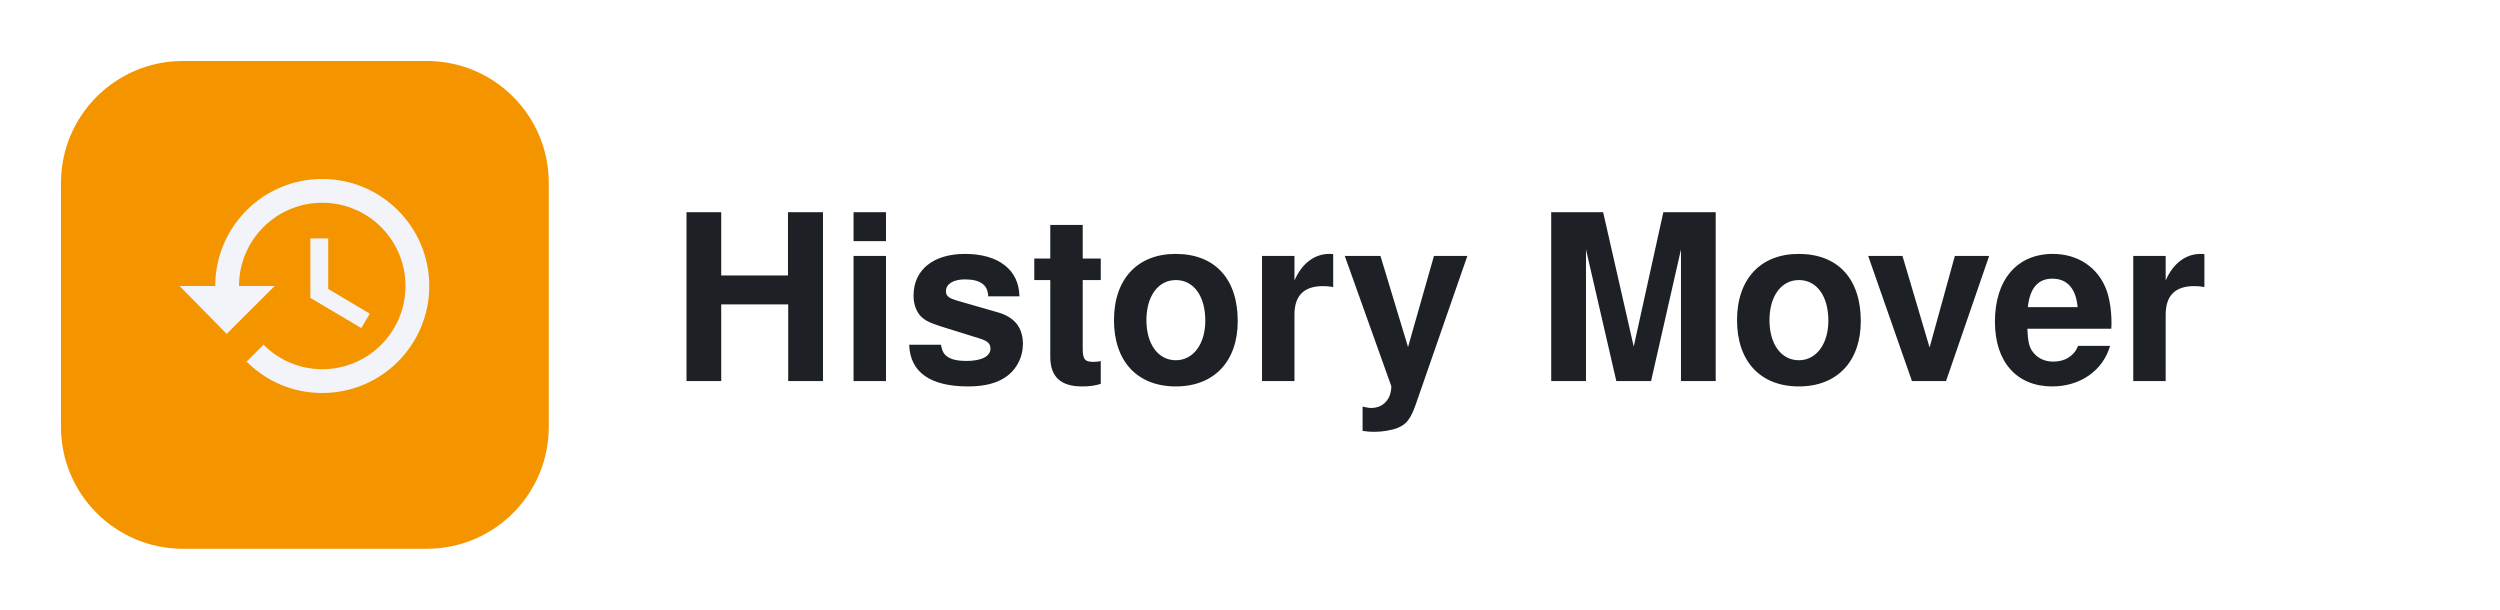
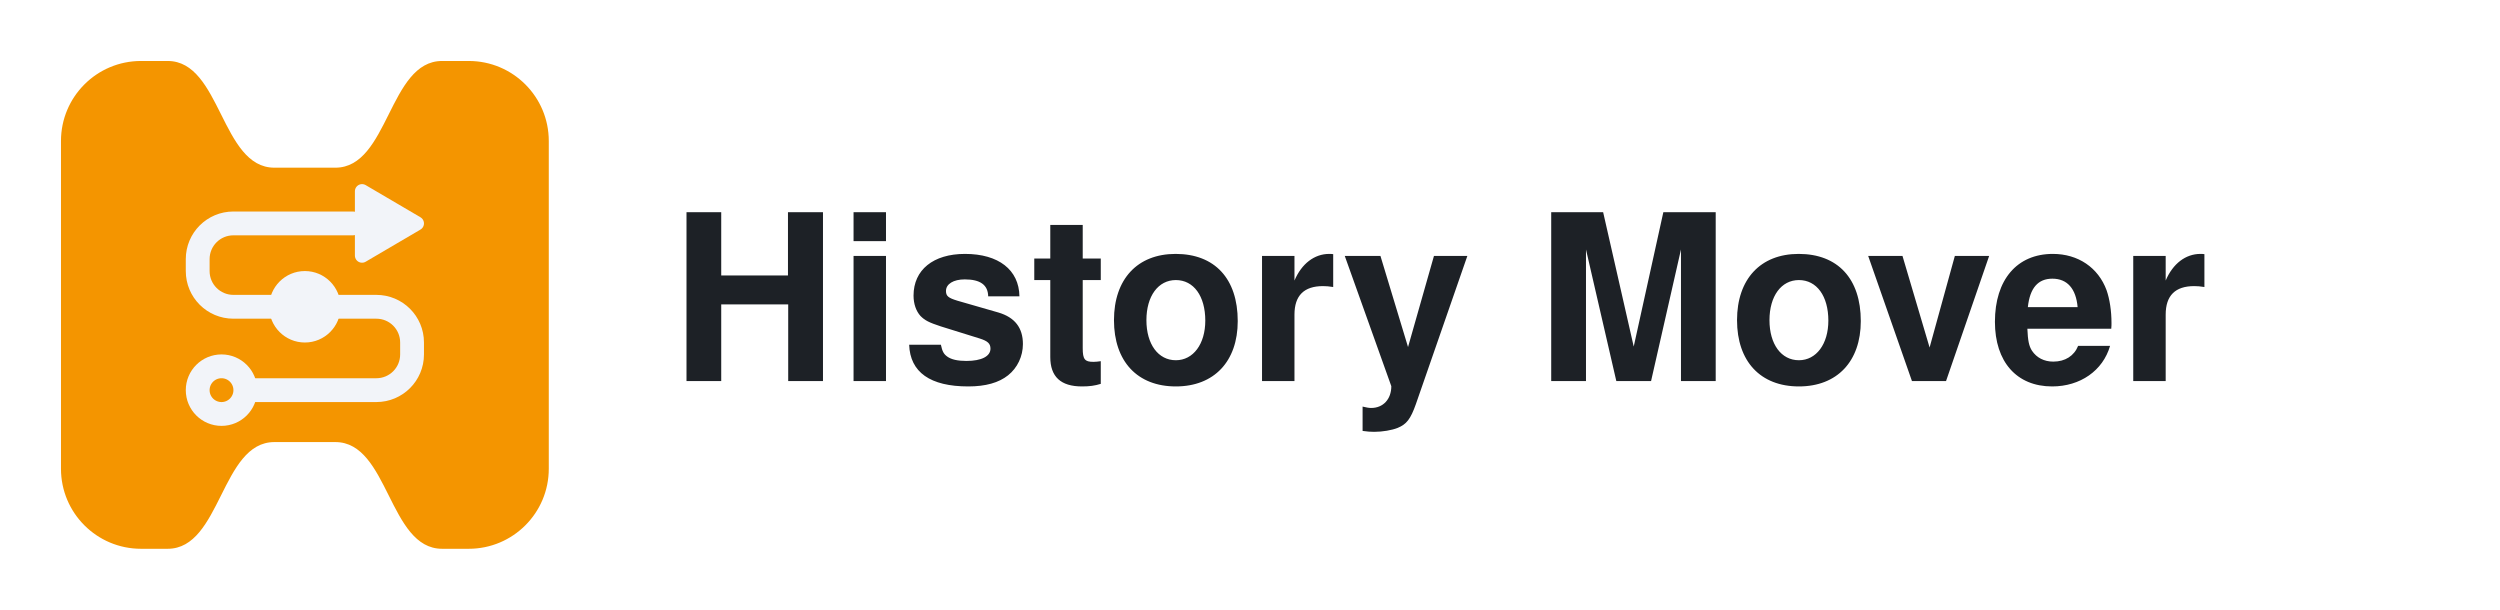
<svg xmlns="http://www.w3.org/2000/svg" width="820" height="200" viewBox="0 0 820 200">
-   <rect x="20" y="20" width="160" height="160" rx="40" fill="#F49500" />
-   <path transform="translate(55 47) scale(3.9)" fill="#F2F4F9" d="M13.5,8H12V13L16.28,15.54L17,14.33L13.5,12.25V8M13,3A9,9 0 0,0 4,12H1L4.96,16.03L9,12H6A7,7 0 0,1 13,5A7,7 0 0,1 20,12A7,7 0 0,1 13,19C11.07,19 9.32,18.21 8.06,16.94L6.64,18.36C8.27,20 10.5,21 13,21A9,9 0 0,0 22,12A9,9 0 0,0 13,3Z" />
+   <g transform="translate(20 20) scale(0.625)">
+     <path fill="#F49500" d="M42 0H56C84 0 84 56 112 56H144C172 56 172 0 200 0H214A42 42 0 0 1 256 42V214A42 42 0 0 1 214 256H200C172 256 172 200 144 200H112C84 200 84 256 56 256H42A42 42 0 0 1 0 214V42A42 42 0 0 1 42 0Z" />
+     <g transform="translate(53 54) scale(6.25)" stroke="#F2F4F9" fill="none" stroke-width="2">
+       <circle cx="5" cy="19" r="2" />
+       <path d="M7.8 19H18C19.66 19 21 17.66 21 16V15C21 13.34 19.66 12 18 12H6C4.34 12 3 10.66 3 9V8C3 6.34 4.34 5 6 5H16" stroke-linecap="round" />
+       <circle cx="12" cy="12" r="3" fill="#F2F4F9" stroke="none" />
+       <path d="M16.8 2.3 21.4 5 16.8 7.7Z" fill="#F2F4F9" stroke-width="1.2" stroke-linejoin="round" />
+     </g>
+   </g>
  <text x="220" y="125" font-family="Helvetica, Arial, sans-serif" font-size="76" font-weight="700" fill="#1D2126">History Mover</text>
</svg>
